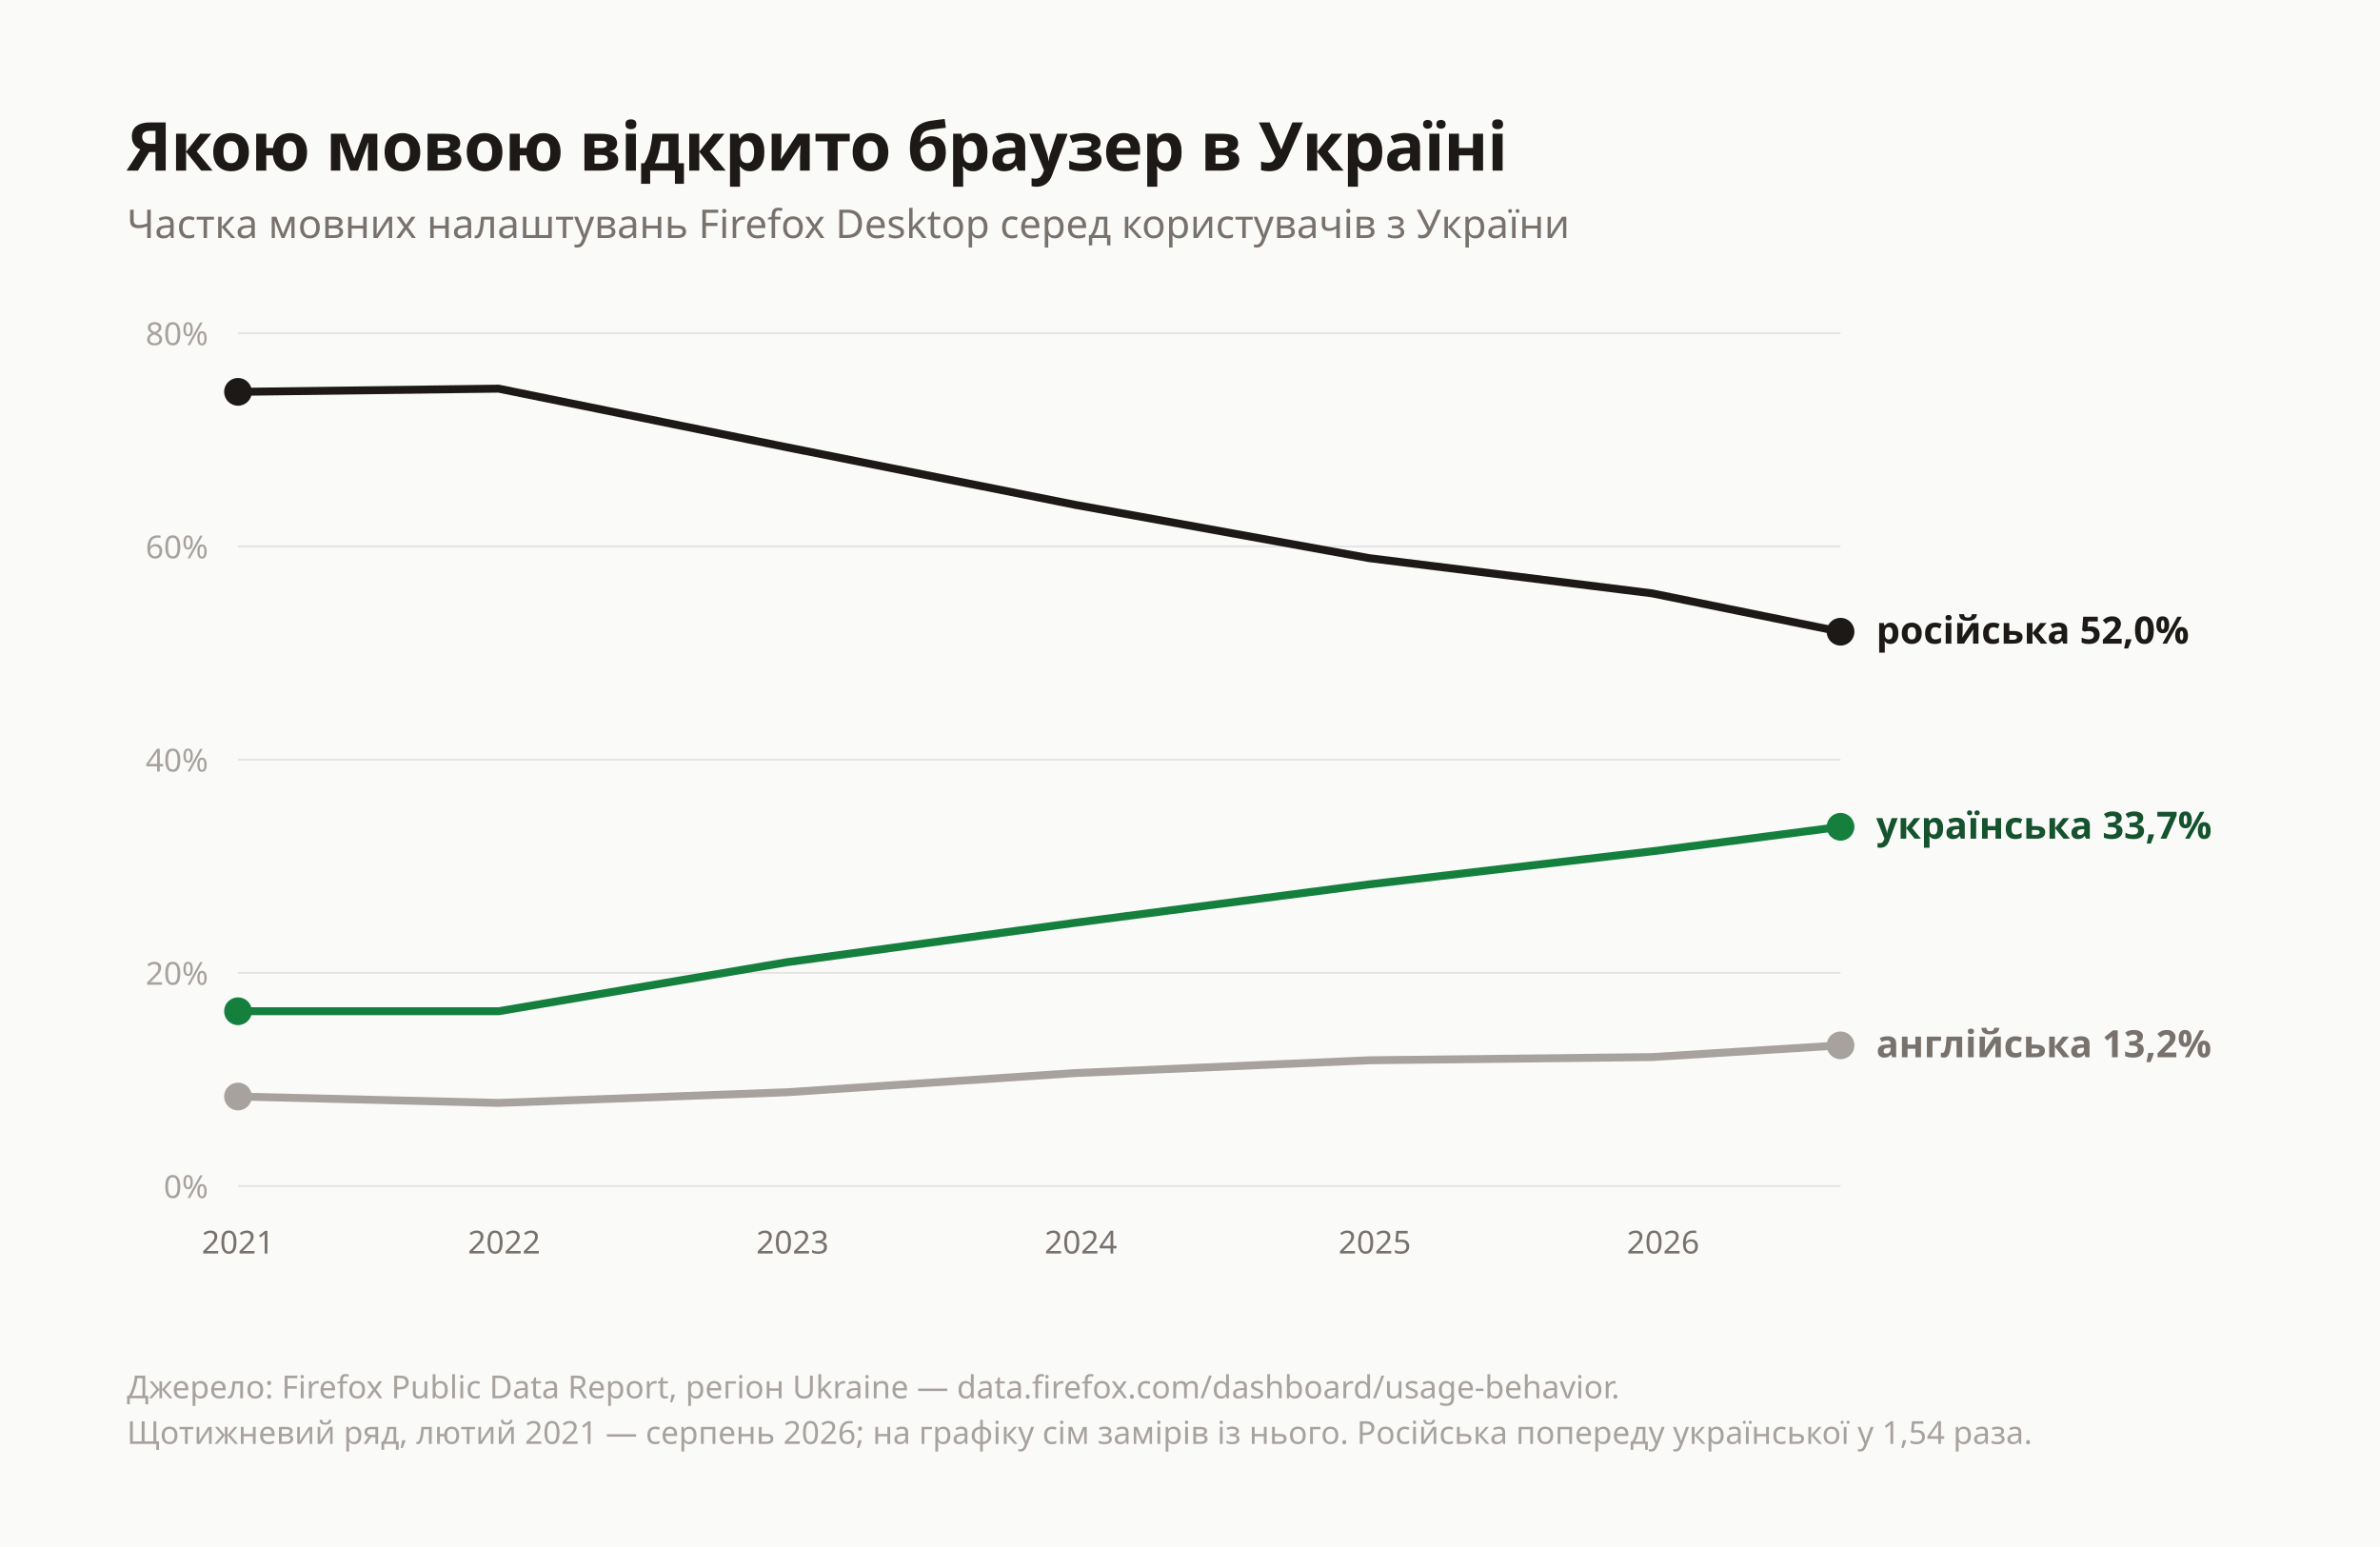
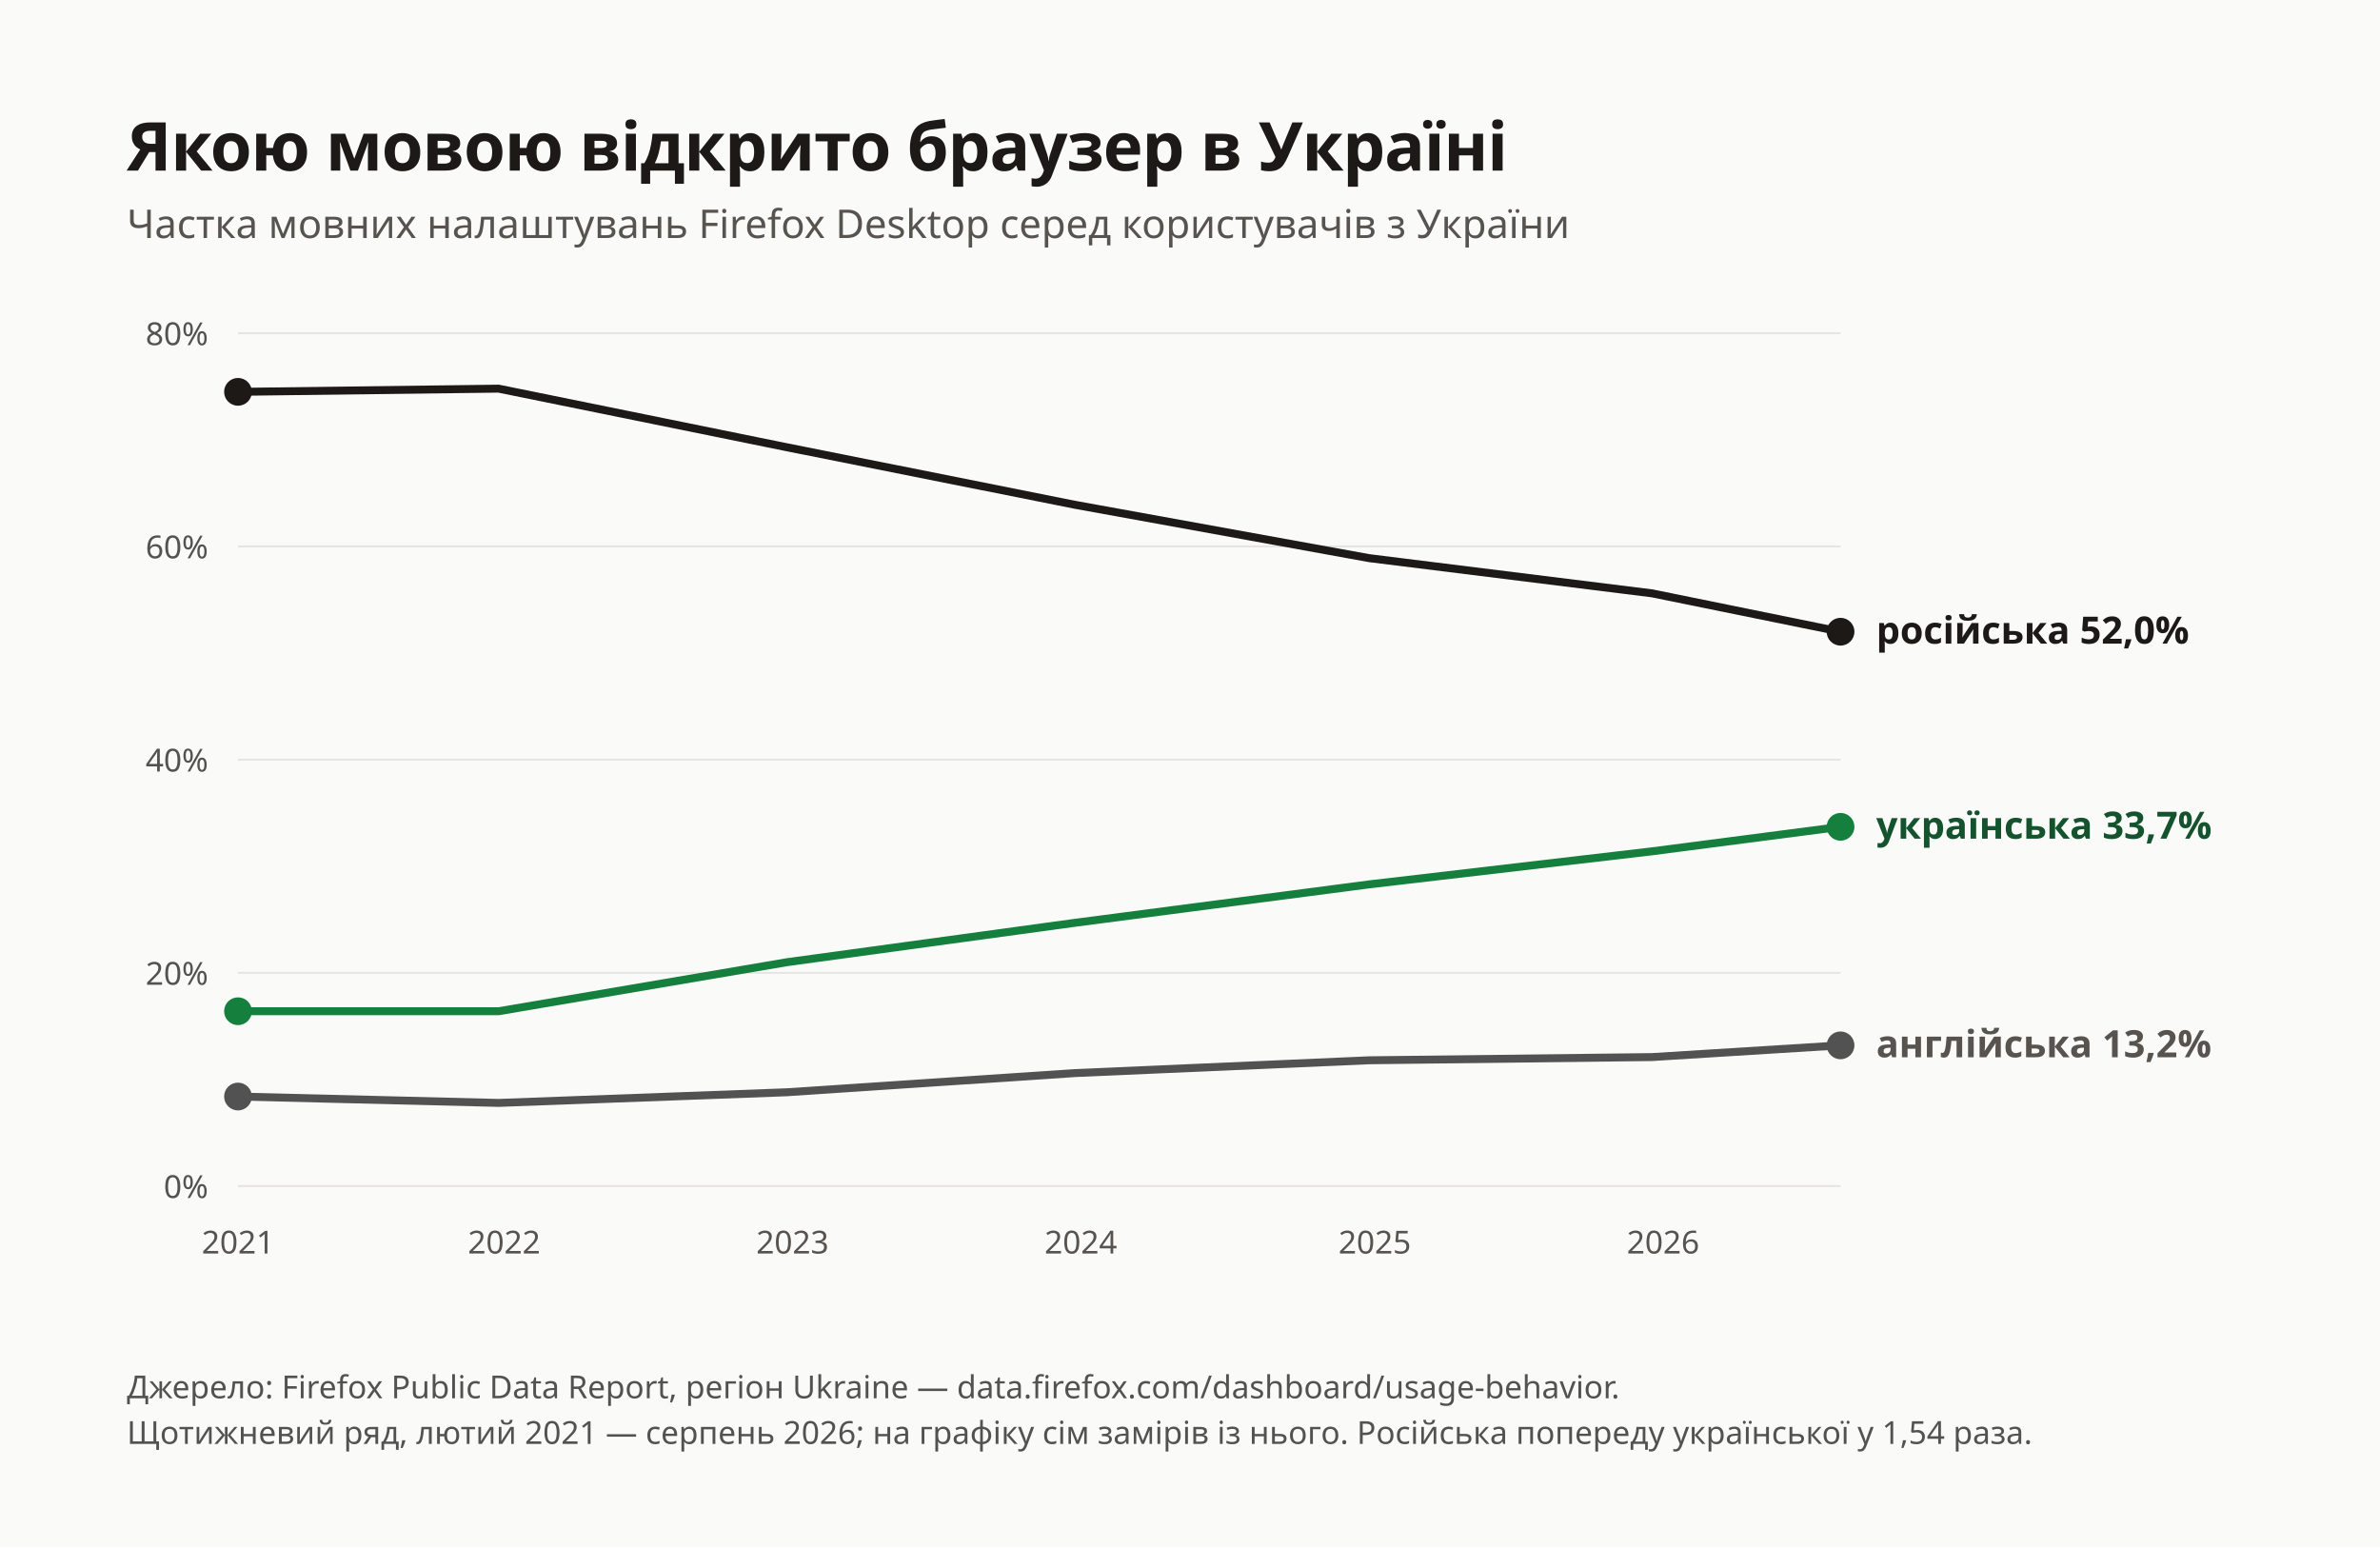
<svg xmlns="http://www.w3.org/2000/svg" viewBox="0 0 1200 780" role="img" aria-label="Графік мовних налаштувань Firefox Desktop в Україні за реальною шкалою часу, лютий 2021 — серпень 2026: російська спадає з 74,5% до 52,0%, українська зростає з 16,4% до 33,7%, англійська — з 8,4% до 13,2%" class="m-chart">
  <rect width="1200" height="780" fill="var(--chart-bg, #FAFAF9)" />
  <text x="64" y="86" font-family="'Fixel Text', ui-sans-serif, system-ui, sans-serif" font-size="34" font-weight="800" letter-spacing="-0.5" fill="var(--chart-ink-strong, #1C1917)">Якою мовою відкрито браузер в Україні</text>
-   <text x="64" y="120" font-family="'Fixel Text', ui-sans-serif, system-ui, sans-serif" font-size="20" fill="var(--chart-ink-soft, #78716C)">Частка мовних налаштувань Firefox Desktop серед користувачів з України</text>
+   <text x="64" y="120" font-family="'Fixel Text', ui-sans-serif, system-ui, sans-serif" font-size="20" fill="var(--chart-ink-soft, #57534E)">Частка мовних налаштувань Firefox Desktop серед користувачів з України</text>
  <g>
    <line x1="120" x2="928" y1="598" y2="598" stroke="var(--chart-grid, #E7E5E4)" stroke-width="1" />
-     <text x="105" y="604" font-family="'Fixel Text', ui-sans-serif, system-ui, sans-serif" font-size="16" font-weight="400" fill="var(--chart-ink-faint, #A8A29E)" text-anchor="end" style="font-variant-numeric:tabular-nums">0%</text>
+     <text x="105" y="604" font-family="'Fixel Text', ui-sans-serif, system-ui, sans-serif" font-size="16" font-weight="400" fill="var(--chart-ink-faint, #525252)" text-anchor="end" style="font-variant-numeric:tabular-nums">0%</text>
  </g>
  <g>
    <line x1="120" x2="928" y1="490.5" y2="490.5" stroke="var(--chart-grid, #E7E5E4)" stroke-width="1" />
-     <text x="105" y="496.5" font-family="'Fixel Text', ui-sans-serif, system-ui, sans-serif" font-size="16" font-weight="400" fill="var(--chart-ink-faint, #A8A29E)" text-anchor="end" style="font-variant-numeric:tabular-nums">20%</text>
+     <text x="105" y="496.5" font-family="'Fixel Text', ui-sans-serif, system-ui, sans-serif" font-size="16" font-weight="400" fill="var(--chart-ink-faint, #525252)" text-anchor="end" style="font-variant-numeric:tabular-nums">20%</text>
  </g>
  <g>
    <line x1="120" x2="928" y1="383" y2="383" stroke="var(--chart-grid, #E7E5E4)" stroke-width="1" />
-     <text x="105" y="389" font-family="'Fixel Text', ui-sans-serif, system-ui, sans-serif" font-size="16" font-weight="400" fill="var(--chart-ink-faint, #A8A29E)" text-anchor="end" style="font-variant-numeric:tabular-nums">40%</text>
+     <text x="105" y="389" font-family="'Fixel Text', ui-sans-serif, system-ui, sans-serif" font-size="16" font-weight="400" fill="var(--chart-ink-faint, #525252)" text-anchor="end" style="font-variant-numeric:tabular-nums">40%</text>
  </g>
  <g>
    <line x1="120" x2="928" y1="275.5" y2="275.5" stroke="var(--chart-grid, #E7E5E4)" stroke-width="1" />
-     <text x="105" y="281.5" font-family="'Fixel Text', ui-sans-serif, system-ui, sans-serif" font-size="16" font-weight="400" fill="var(--chart-ink-faint, #A8A29E)" text-anchor="end" style="font-variant-numeric:tabular-nums">60%</text>
+     <text x="105" y="281.5" font-family="'Fixel Text', ui-sans-serif, system-ui, sans-serif" font-size="16" font-weight="400" fill="var(--chart-ink-faint, #525252)" text-anchor="end" style="font-variant-numeric:tabular-nums">60%</text>
  </g>
  <g>
    <line x1="120" x2="928" y1="168" y2="168" stroke="var(--chart-grid, #E7E5E4)" stroke-width="1" />
-     <text x="105" y="174" font-family="'Fixel Text', ui-sans-serif, system-ui, sans-serif" font-size="16" font-weight="400" fill="var(--chart-ink-faint, #A8A29E)" text-anchor="end" style="font-variant-numeric:tabular-nums">80%</text>
+     <text x="105" y="174" font-family="'Fixel Text', ui-sans-serif, system-ui, sans-serif" font-size="16" font-weight="400" fill="var(--chart-ink-faint, #525252)" text-anchor="end" style="font-variant-numeric:tabular-nums">80%</text>
  </g>
-   <text x="120" y="632" font-family="'Fixel Text', ui-sans-serif, system-ui, sans-serif" font-size="16" font-weight="400" fill="var(--chart-ink-soft, #78716C)" text-anchor="middle" style="font-variant-numeric:tabular-nums">2021</text>
-   <text x="254.201" y="632" font-family="'Fixel Text', ui-sans-serif, system-ui, sans-serif" font-size="16" font-weight="400" fill="var(--chart-ink-soft, #78716C)" text-anchor="middle" style="font-variant-numeric:tabular-nums">2022</text>
-   <text x="399.585" y="632" font-family="'Fixel Text', ui-sans-serif, system-ui, sans-serif" font-size="16" font-weight="400" fill="var(--chart-ink-soft, #78716C)" text-anchor="middle" style="font-variant-numeric:tabular-nums">2023</text>
-   <text x="544.969" y="632" font-family="'Fixel Text', ui-sans-serif, system-ui, sans-serif" font-size="16" font-weight="400" fill="var(--chart-ink-soft, #78716C)" text-anchor="middle" style="font-variant-numeric:tabular-nums">2024</text>
-   <text x="693.149" y="632" font-family="'Fixel Text', ui-sans-serif, system-ui, sans-serif" font-size="16" font-weight="400" fill="var(--chart-ink-soft, #78716C)" text-anchor="middle" style="font-variant-numeric:tabular-nums">2025</text>
-   <text x="838.533" y="632" font-family="'Fixel Text', ui-sans-serif, system-ui, sans-serif" font-size="16" font-weight="400" fill="var(--chart-ink-soft, #78716C)" text-anchor="middle" style="font-variant-numeric:tabular-nums">2026</text>
+   <text x="120" y="632" font-family="'Fixel Text', ui-sans-serif, system-ui, sans-serif" font-size="16" font-weight="400" fill="var(--chart-ink-soft, #57534E)" text-anchor="middle" style="font-variant-numeric:tabular-nums">2021</text>
+   <text x="254.201" y="632" font-family="'Fixel Text', ui-sans-serif, system-ui, sans-serif" font-size="16" font-weight="400" fill="var(--chart-ink-soft, #57534E)" text-anchor="middle" style="font-variant-numeric:tabular-nums">2022</text>
+   <text x="399.585" y="632" font-family="'Fixel Text', ui-sans-serif, system-ui, sans-serif" font-size="16" font-weight="400" fill="var(--chart-ink-soft, #57534E)" text-anchor="middle" style="font-variant-numeric:tabular-nums">2023</text>
+   <text x="544.969" y="632" font-family="'Fixel Text', ui-sans-serif, system-ui, sans-serif" font-size="16" font-weight="400" fill="var(--chart-ink-soft, #57534E)" text-anchor="middle" style="font-variant-numeric:tabular-nums">2024</text>
+   <text x="693.149" y="632" font-family="'Fixel Text', ui-sans-serif, system-ui, sans-serif" font-size="16" font-weight="400" fill="var(--chart-ink-soft, #57534E)" text-anchor="middle" style="font-variant-numeric:tabular-nums">2025</text>
+   <text x="838.533" y="632" font-family="'Fixel Text', ui-sans-serif, system-ui, sans-serif" font-size="16" font-weight="400" fill="var(--chart-ink-soft, #57534E)" text-anchor="middle" style="font-variant-numeric:tabular-nums">2026</text>
  <path d="M120 197.562 L251.405 195.95 L396.789 225.513 L542.173 254.538 L690.353 281.413 L832.941 299.15 L928 318.5" fill="none" stroke="var(--chart-ink-strong, #1C1917)" stroke-width="4" />
  <path d="M120 509.85 L251.405 509.85 L396.789 485.125 L542.173 465.238 L690.353 445.887 L832.941 429.225 L928 416.862" fill="none" stroke="var(--chart-ua, #15803D)" stroke-width="4" />
-   <path d="M120 552.85 L251.405 556.075 L396.789 550.7 L542.173 541.025 L690.353 534.575 L832.941 532.962 L928 527.05" fill="none" stroke="var(--chart-ink-faint, #A8A29E)" stroke-width="4" />
+   <path d="M120 552.85 L251.405 556.075 L396.789 550.7 L542.173 541.025 L690.353 534.575 L832.941 532.962 L928 527.05" fill="none" stroke="var(--chart-ink-faint, #525252)" stroke-width="4" />
  <g>
    <circle cx="120" cy="197.562" r="7" fill="var(--chart-ink-strong, #1C1917)" />
    <circle cx="928" cy="318.5" r="7" fill="var(--chart-ink-strong, #1C1917)" />
    <text x="946" y="324.5" font-family="'Fixel Text', ui-sans-serif, system-ui, sans-serif" font-size="19" font-weight="700" fill="var(--chart-ink-strong, #1C1917)" text-anchor="start" style="font-variant-numeric:tabular-nums">російська 52,0%</text>
  </g>
  <g>
    <circle cx="120" cy="509.85" r="7" fill="var(--chart-ua, #15803D)" />
    <circle cx="928" cy="416.862" r="7" fill="var(--chart-ua, #15803D)" />
    <text x="946" y="422.862" font-family="'Fixel Text', ui-sans-serif, system-ui, sans-serif" font-size="19" font-weight="700" fill="var(--chart-ua-label, #14532D)" text-anchor="start" style="font-variant-numeric:tabular-nums">українська 33,7%</text>
  </g>
  <g>
-     <circle cx="120" cy="552.85" r="7" fill="var(--chart-ink-faint, #A8A29E)" />
-     <circle cx="928" cy="527.05" r="7" fill="var(--chart-ink-faint, #A8A29E)" />
-     <text x="946" y="533.05" font-family="'Fixel Text', ui-sans-serif, system-ui, sans-serif" font-size="19" font-weight="700" fill="var(--chart-ink-soft, #78716C)" text-anchor="start" style="font-variant-numeric:tabular-nums">англійська 13,2%</text>
+     <circle cx="120" cy="552.85" r="7" fill="var(--chart-ink-faint, #525252)" />
+     <circle cx="928" cy="527.05" r="7" fill="var(--chart-ink-faint, #525252)" />
+     <text x="946" y="533.05" font-family="'Fixel Text', ui-sans-serif, system-ui, sans-serif" font-size="19" font-weight="700" fill="var(--chart-ink-soft, #57534E)" text-anchor="start" style="font-variant-numeric:tabular-nums">англійська 13,2%</text>
  </g>
-   <text x="64" y="705" font-family="'Fixel Text', ui-sans-serif, system-ui, sans-serif" font-size="16" fill="var(--chart-ink-faint, #A8A29E)">Джерело: Firefox Public Data Report, регіон Ukraine — data.firefox.com/dashboard/usage-behavior.</text>
-   <text x="64" y="728" font-family="'Fixel Text', ui-sans-serif, system-ui, sans-serif" font-size="16" fill="var(--chart-ink-faint, #A8A29E)">Щотижневий ряд, лютий 2021 — серпень 2026; на графіку сім замірів із нього. Російська попереду української у 1,54 раза.</text>
+   <text x="64" y="705" font-family="'Fixel Text', ui-sans-serif, system-ui, sans-serif" font-size="16" fill="var(--chart-ink-faint, #525252)">Джерело: Firefox Public Data Report, регіон Ukraine — data.firefox.com/dashboard/usage-behavior.</text>
+   <text x="64" y="728" font-family="'Fixel Text', ui-sans-serif, system-ui, sans-serif" font-size="16" fill="var(--chart-ink-faint, #525252)">Щотижневий ряд, лютий 2021 — серпень 2026; на графіку сім замірів із нього. Російська попереду української у 1,54 раза.</text>
</svg>
